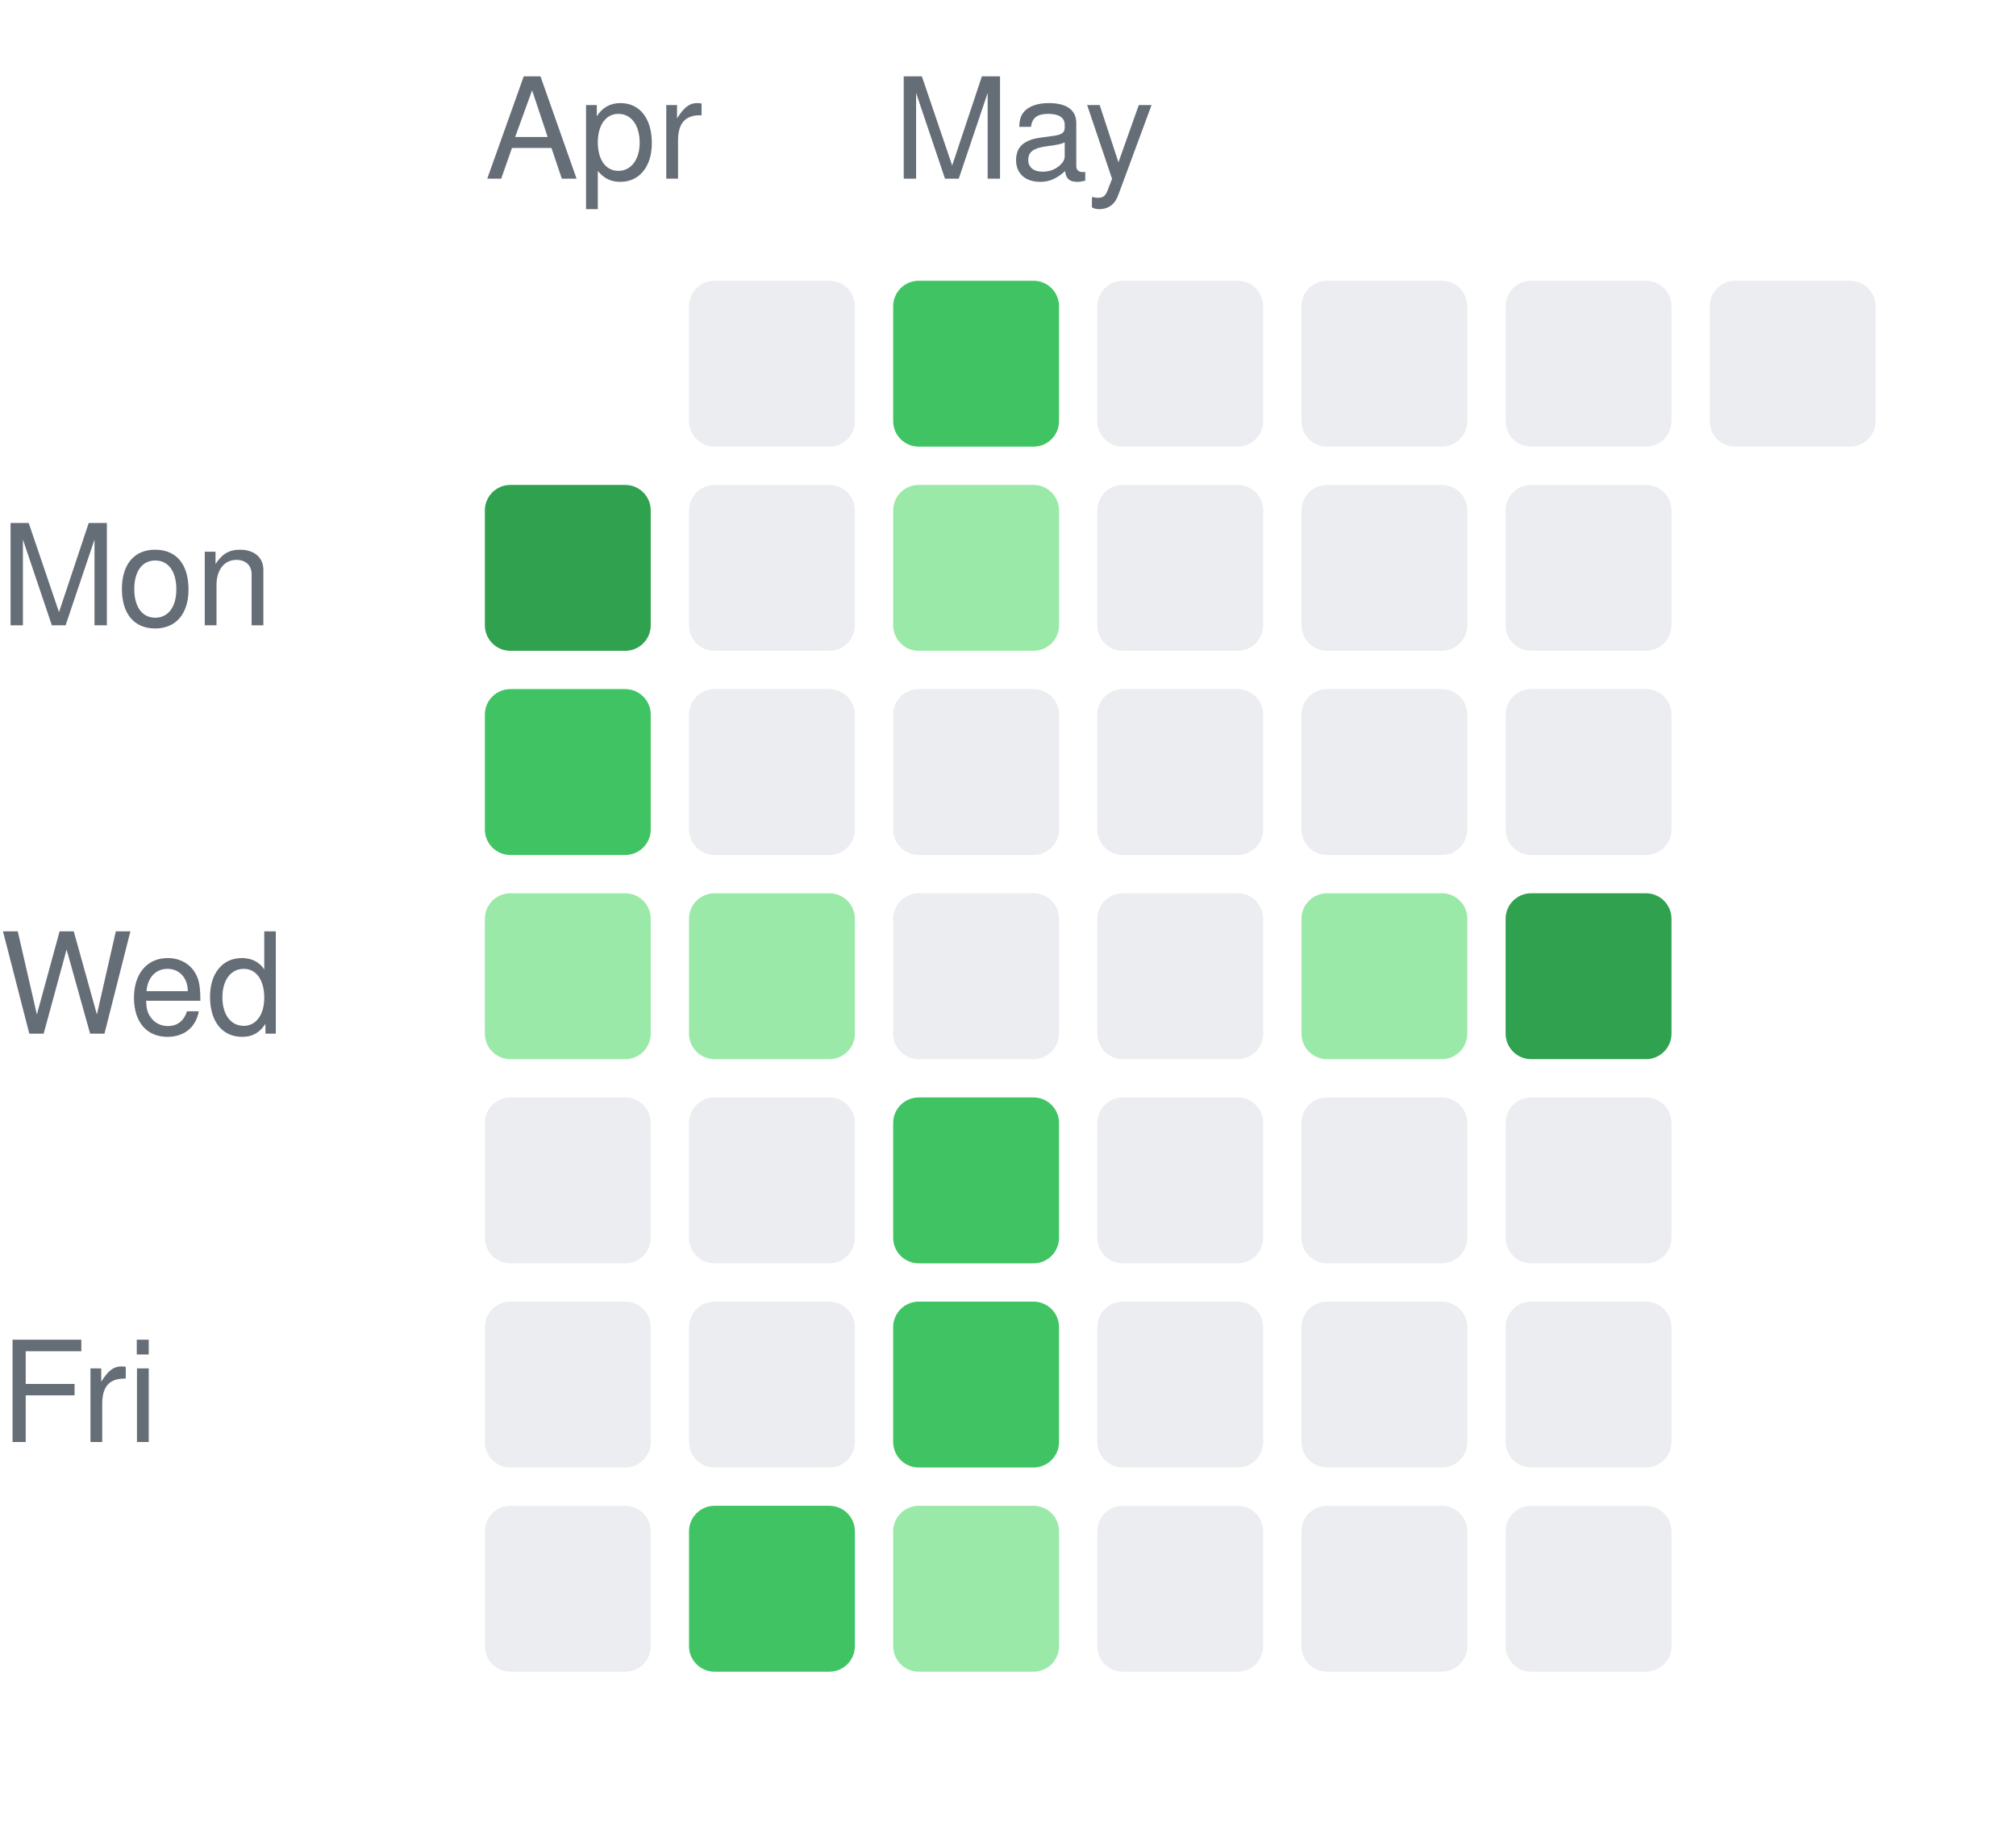
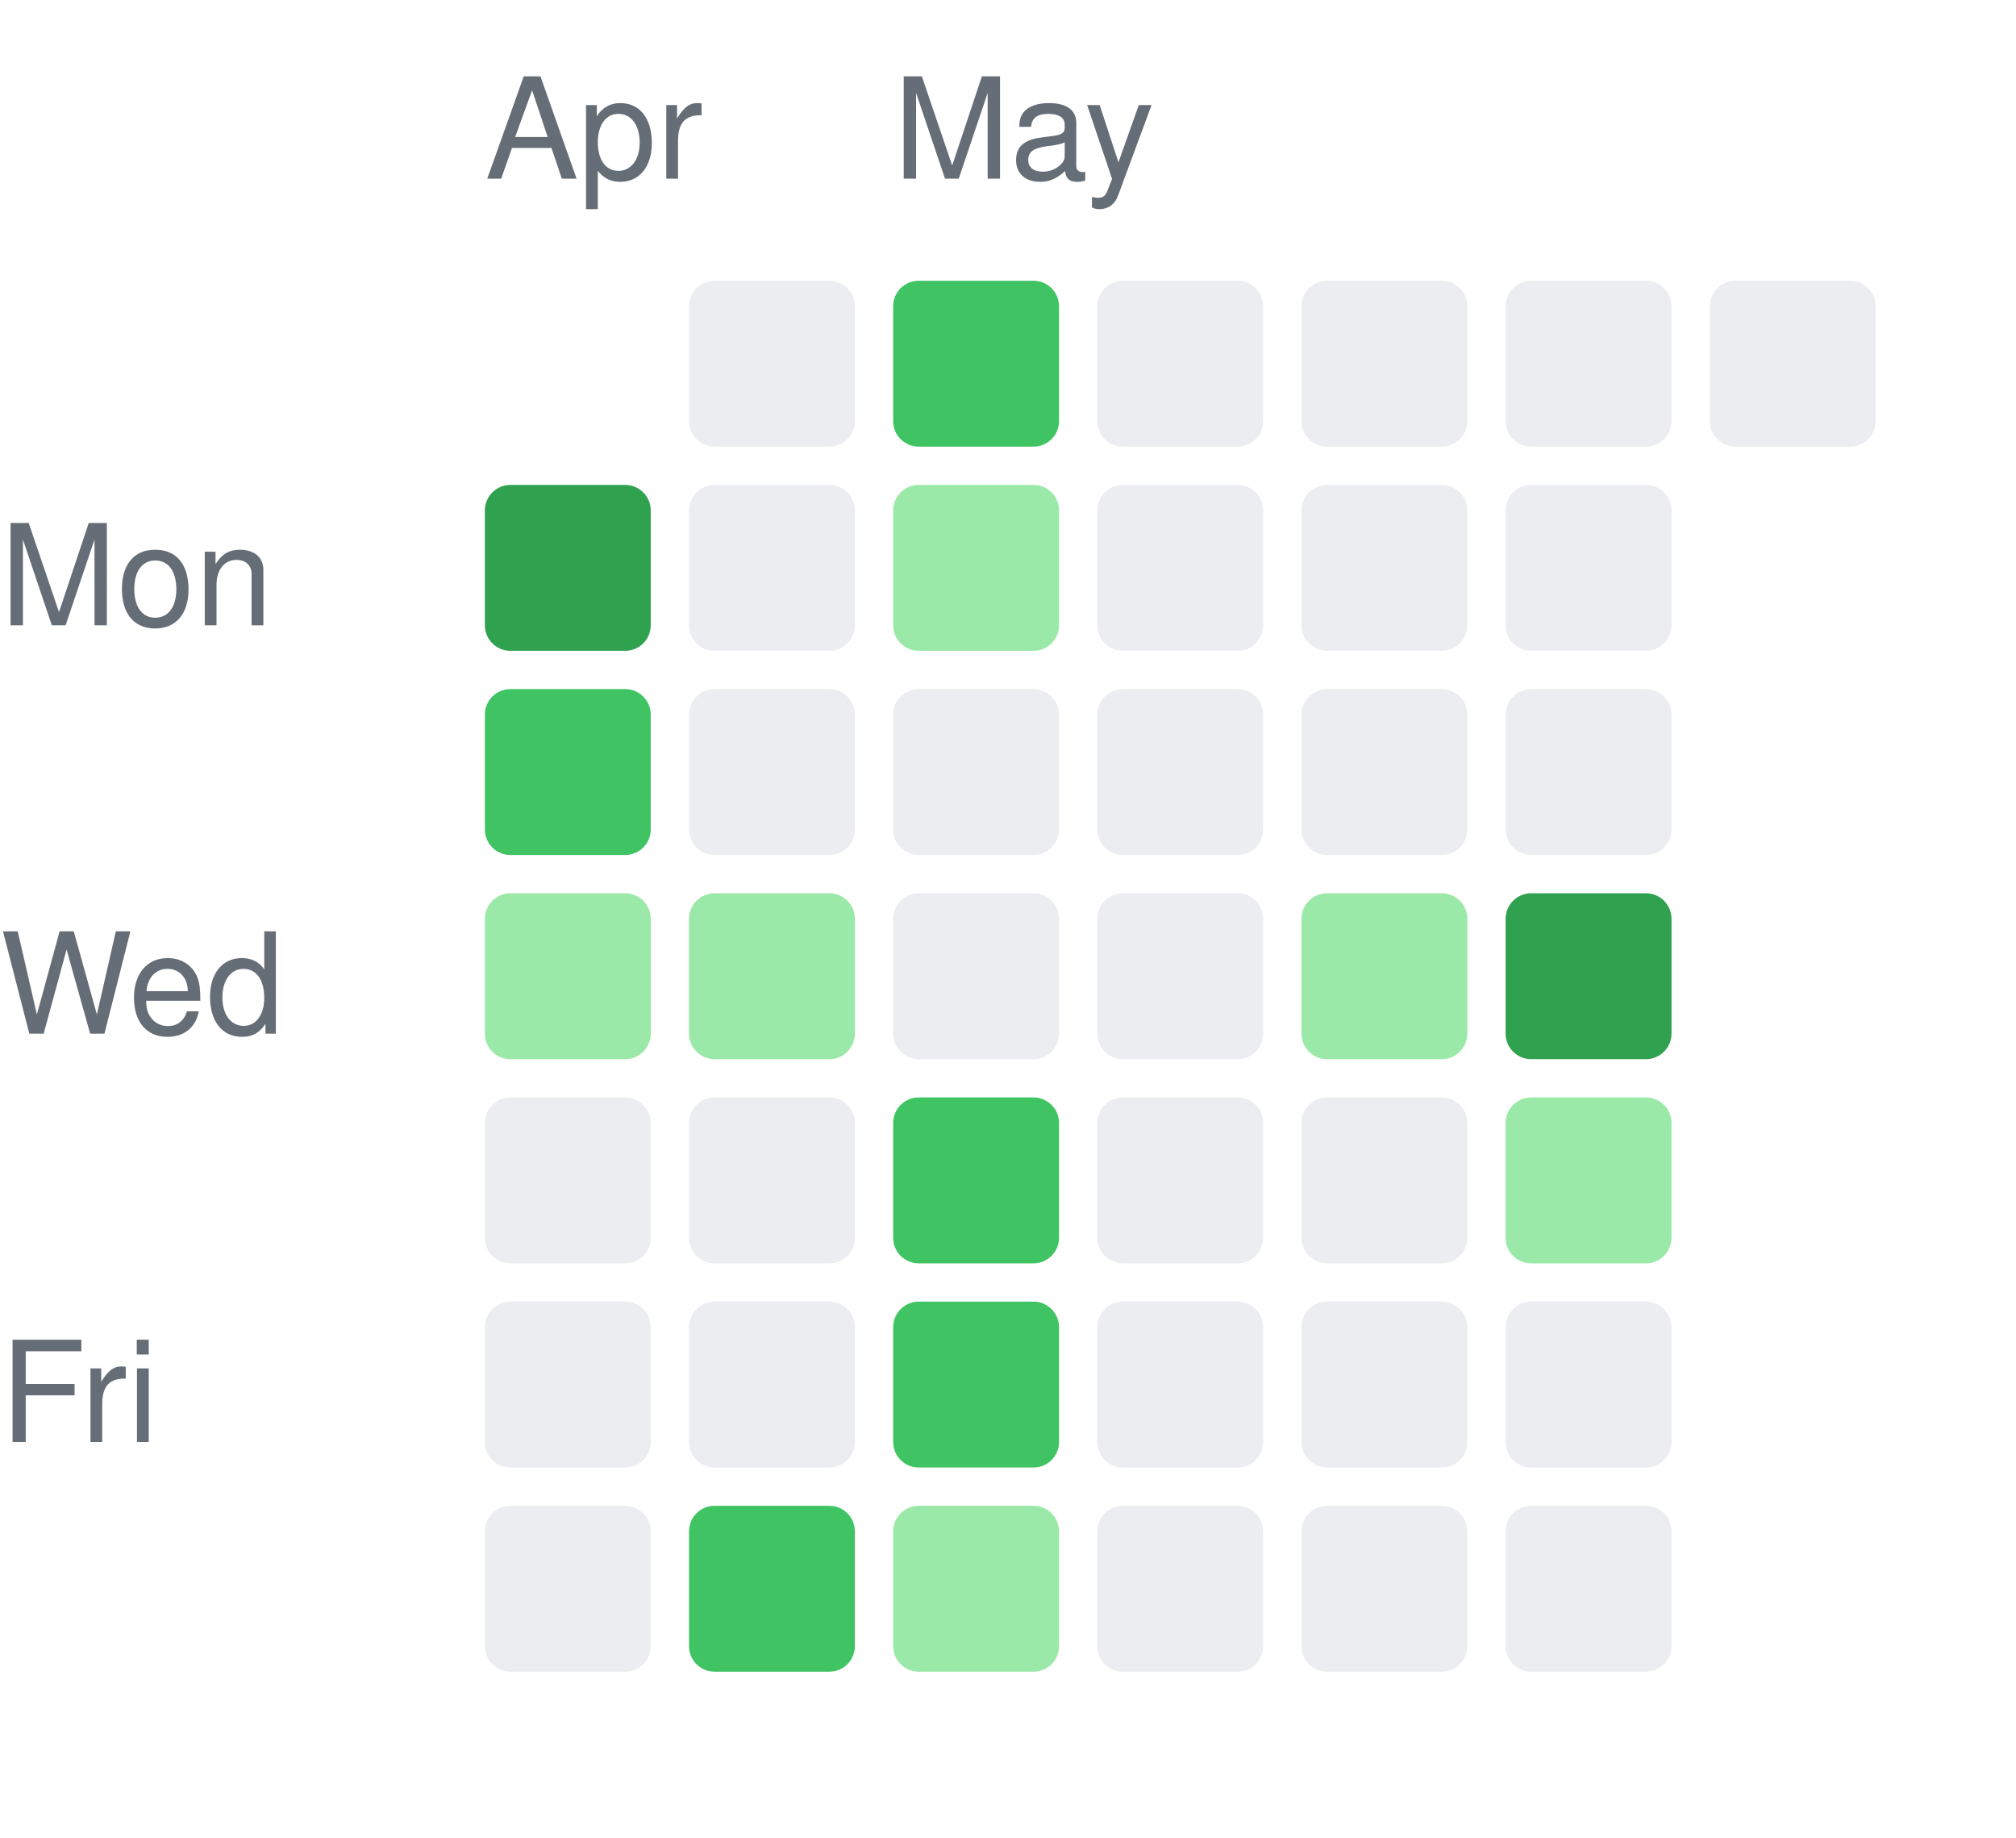
<svg xmlns="http://www.w3.org/2000/svg" width="158" height="144">
  <style>
  text { font-family: -apple-system, BlinkMacSystemFont, 'Segoe UI', Helvetica, Arial, sans-serif; font-size: 11px }
  .label { fill: #656d76 }
  .empty { fill: #ebedf0 }
  .l0 { fill: #9be9a8 }
  .l1 { fill: #40c463 }
  .l2 { fill: #30a14e }
  .l3 { fill: #216e39 }
  @media (prefers-color-scheme: dark) {
    .label { fill: #8b949e }
    .empty { fill: #2d333b }
    .l0 { fill: #0e4429 }
    .l1 { fill: #006d32 }
    .l2 { fill: #26a641 }
    .l3 { fill: #39d353 }
  }
</style>
  <text class="label" x="38" y="14">Apr</text>
  <text class="label" x="70" y="14">May</text>
  <text class="label" x="0" y="49">Mon</text>
  <text class="label" x="0" y="81">Wed</text>
  <text class="label" x="0" y="113">Fri</text>
  <rect class="l2" x="38" y="38" width="13" height="13" rx="2" ry="2" />
  <rect class="l1" x="38" y="54" width="13" height="13" rx="2" ry="2" />
  <rect class="l0" x="38" y="70" width="13" height="13" rx="2" ry="2" />
  <rect class="empty" x="38" y="86" width="13" height="13" rx="2" ry="2" />
  <rect class="empty" x="38" y="102" width="13" height="13" rx="2" ry="2" />
  <rect class="empty" x="38" y="118" width="13" height="13" rx="2" ry="2" />
  <rect class="empty" x="54" y="22" width="13" height="13" rx="2" ry="2" />
  <rect class="empty" x="54" y="38" width="13" height="13" rx="2" ry="2" />
  <rect class="empty" x="54" y="54" width="13" height="13" rx="2" ry="2" />
  <rect class="l0" x="54" y="70" width="13" height="13" rx="2" ry="2" />
  <rect class="empty" x="54" y="86" width="13" height="13" rx="2" ry="2" />
  <rect class="empty" x="54" y="102" width="13" height="13" rx="2" ry="2" />
  <rect class="l1" x="54" y="118" width="13" height="13" rx="2" ry="2" />
  <rect class="l1" x="70" y="22" width="13" height="13" rx="2" ry="2" />
  <rect class="l0" x="70" y="38" width="13" height="13" rx="2" ry="2" />
  <rect class="empty" x="70" y="54" width="13" height="13" rx="2" ry="2" />
  <rect class="empty" x="70" y="70" width="13" height="13" rx="2" ry="2" />
  <rect class="l1" x="70" y="86" width="13" height="13" rx="2" ry="2" />
  <rect class="l1" x="70" y="102" width="13" height="13" rx="2" ry="2" />
  <rect class="l0" x="70" y="118" width="13" height="13" rx="2" ry="2" />
  <rect class="empty" x="86" y="22" width="13" height="13" rx="2" ry="2" />
  <rect class="empty" x="86" y="38" width="13" height="13" rx="2" ry="2" />
  <rect class="empty" x="86" y="54" width="13" height="13" rx="2" ry="2" />
  <rect class="empty" x="86" y="70" width="13" height="13" rx="2" ry="2" />
  <rect class="empty" x="86" y="86" width="13" height="13" rx="2" ry="2" />
  <rect class="empty" x="86" y="102" width="13" height="13" rx="2" ry="2" />
  <rect class="empty" x="86" y="118" width="13" height="13" rx="2" ry="2" />
  <rect class="empty" x="102" y="22" width="13" height="13" rx="2" ry="2" />
  <rect class="empty" x="102" y="38" width="13" height="13" rx="2" ry="2" />
  <rect class="empty" x="102" y="54" width="13" height="13" rx="2" ry="2" />
  <rect class="l0" x="102" y="70" width="13" height="13" rx="2" ry="2" />
  <rect class="empty" x="102" y="86" width="13" height="13" rx="2" ry="2" />
  <rect class="empty" x="102" y="102" width="13" height="13" rx="2" ry="2" />
  <rect class="empty" x="102" y="118" width="13" height="13" rx="2" ry="2" />
  <rect class="empty" x="118" y="22" width="13" height="13" rx="2" ry="2" />
  <rect class="empty" x="118" y="38" width="13" height="13" rx="2" ry="2" />
  <rect class="empty" x="118" y="54" width="13" height="13" rx="2" ry="2" />
  <rect class="l2" x="118" y="70" width="13" height="13" rx="2" ry="2" />
-   <rect class="empty" x="118" y="86" width="13" height="13" rx="2" ry="2" />
+   <rect class="l0" x="118" y="86" width="13" height="13" rx="2" ry="2" />
  <rect class="empty" x="118" y="102" width="13" height="13" rx="2" ry="2" />
  <rect class="empty" x="118" y="118" width="13" height="13" rx="2" ry="2" />
  <rect class="empty" x="134" y="22" width="13" height="13" rx="2" ry="2" />
</svg>
